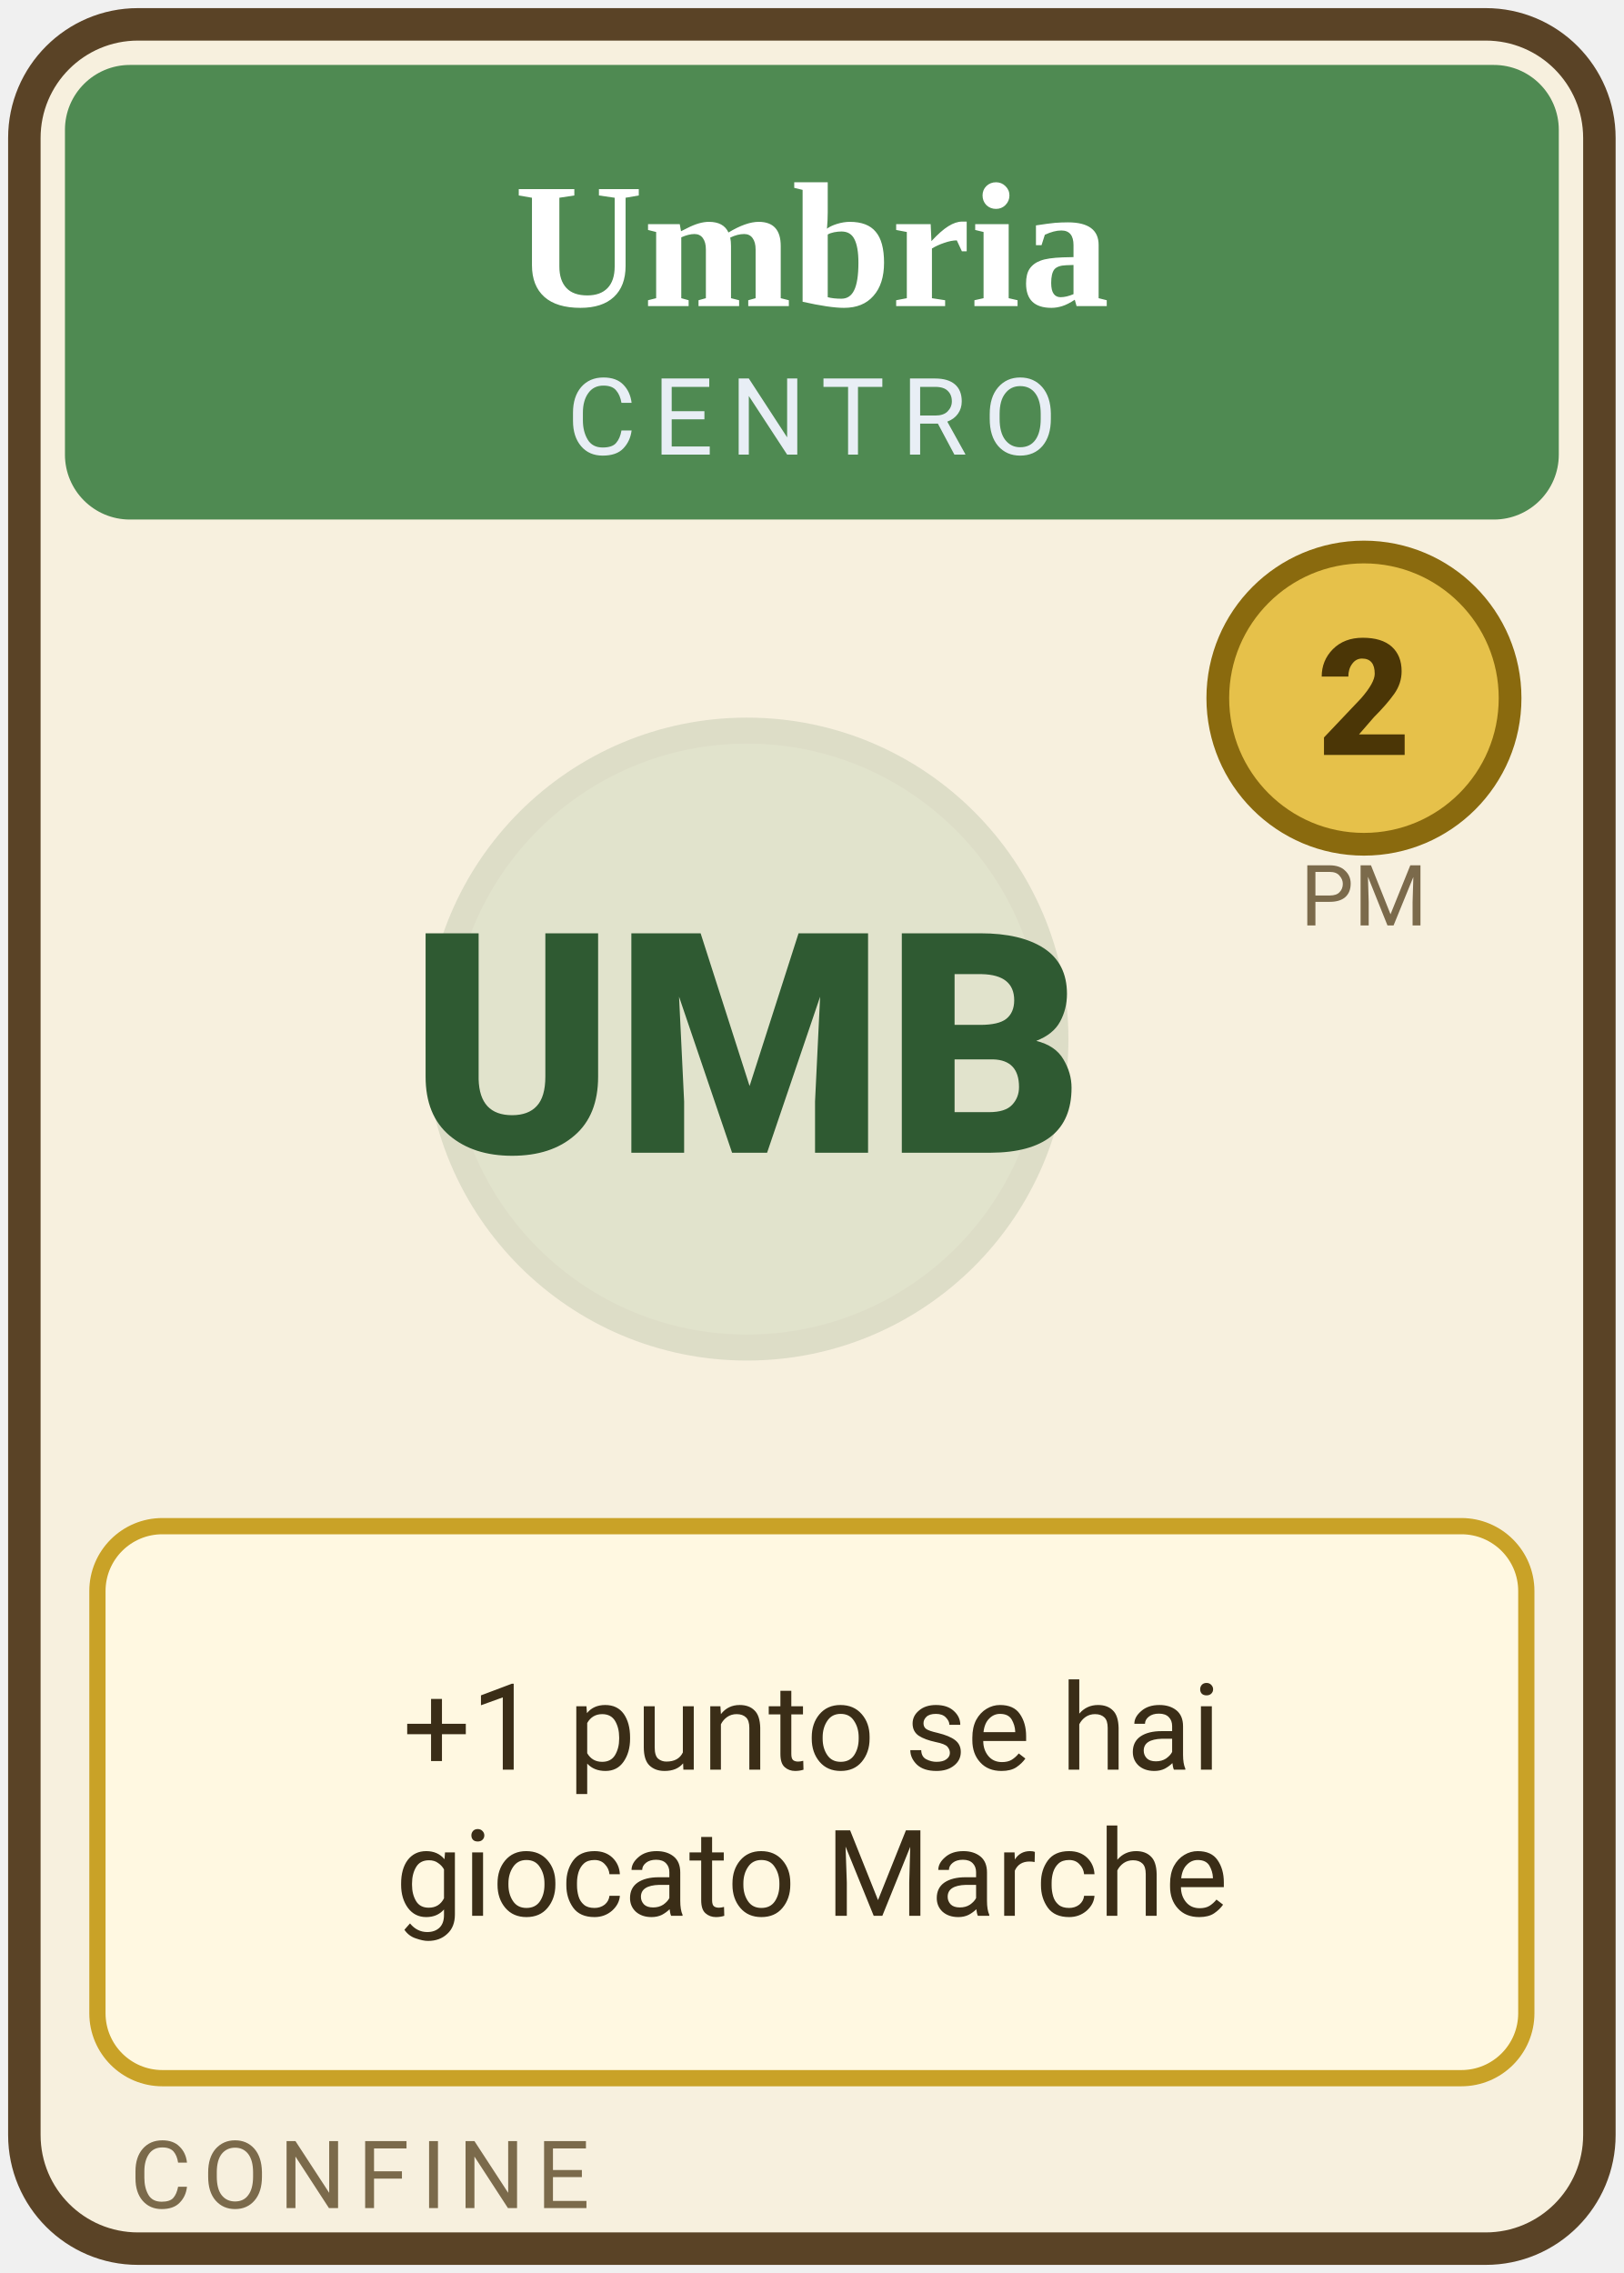
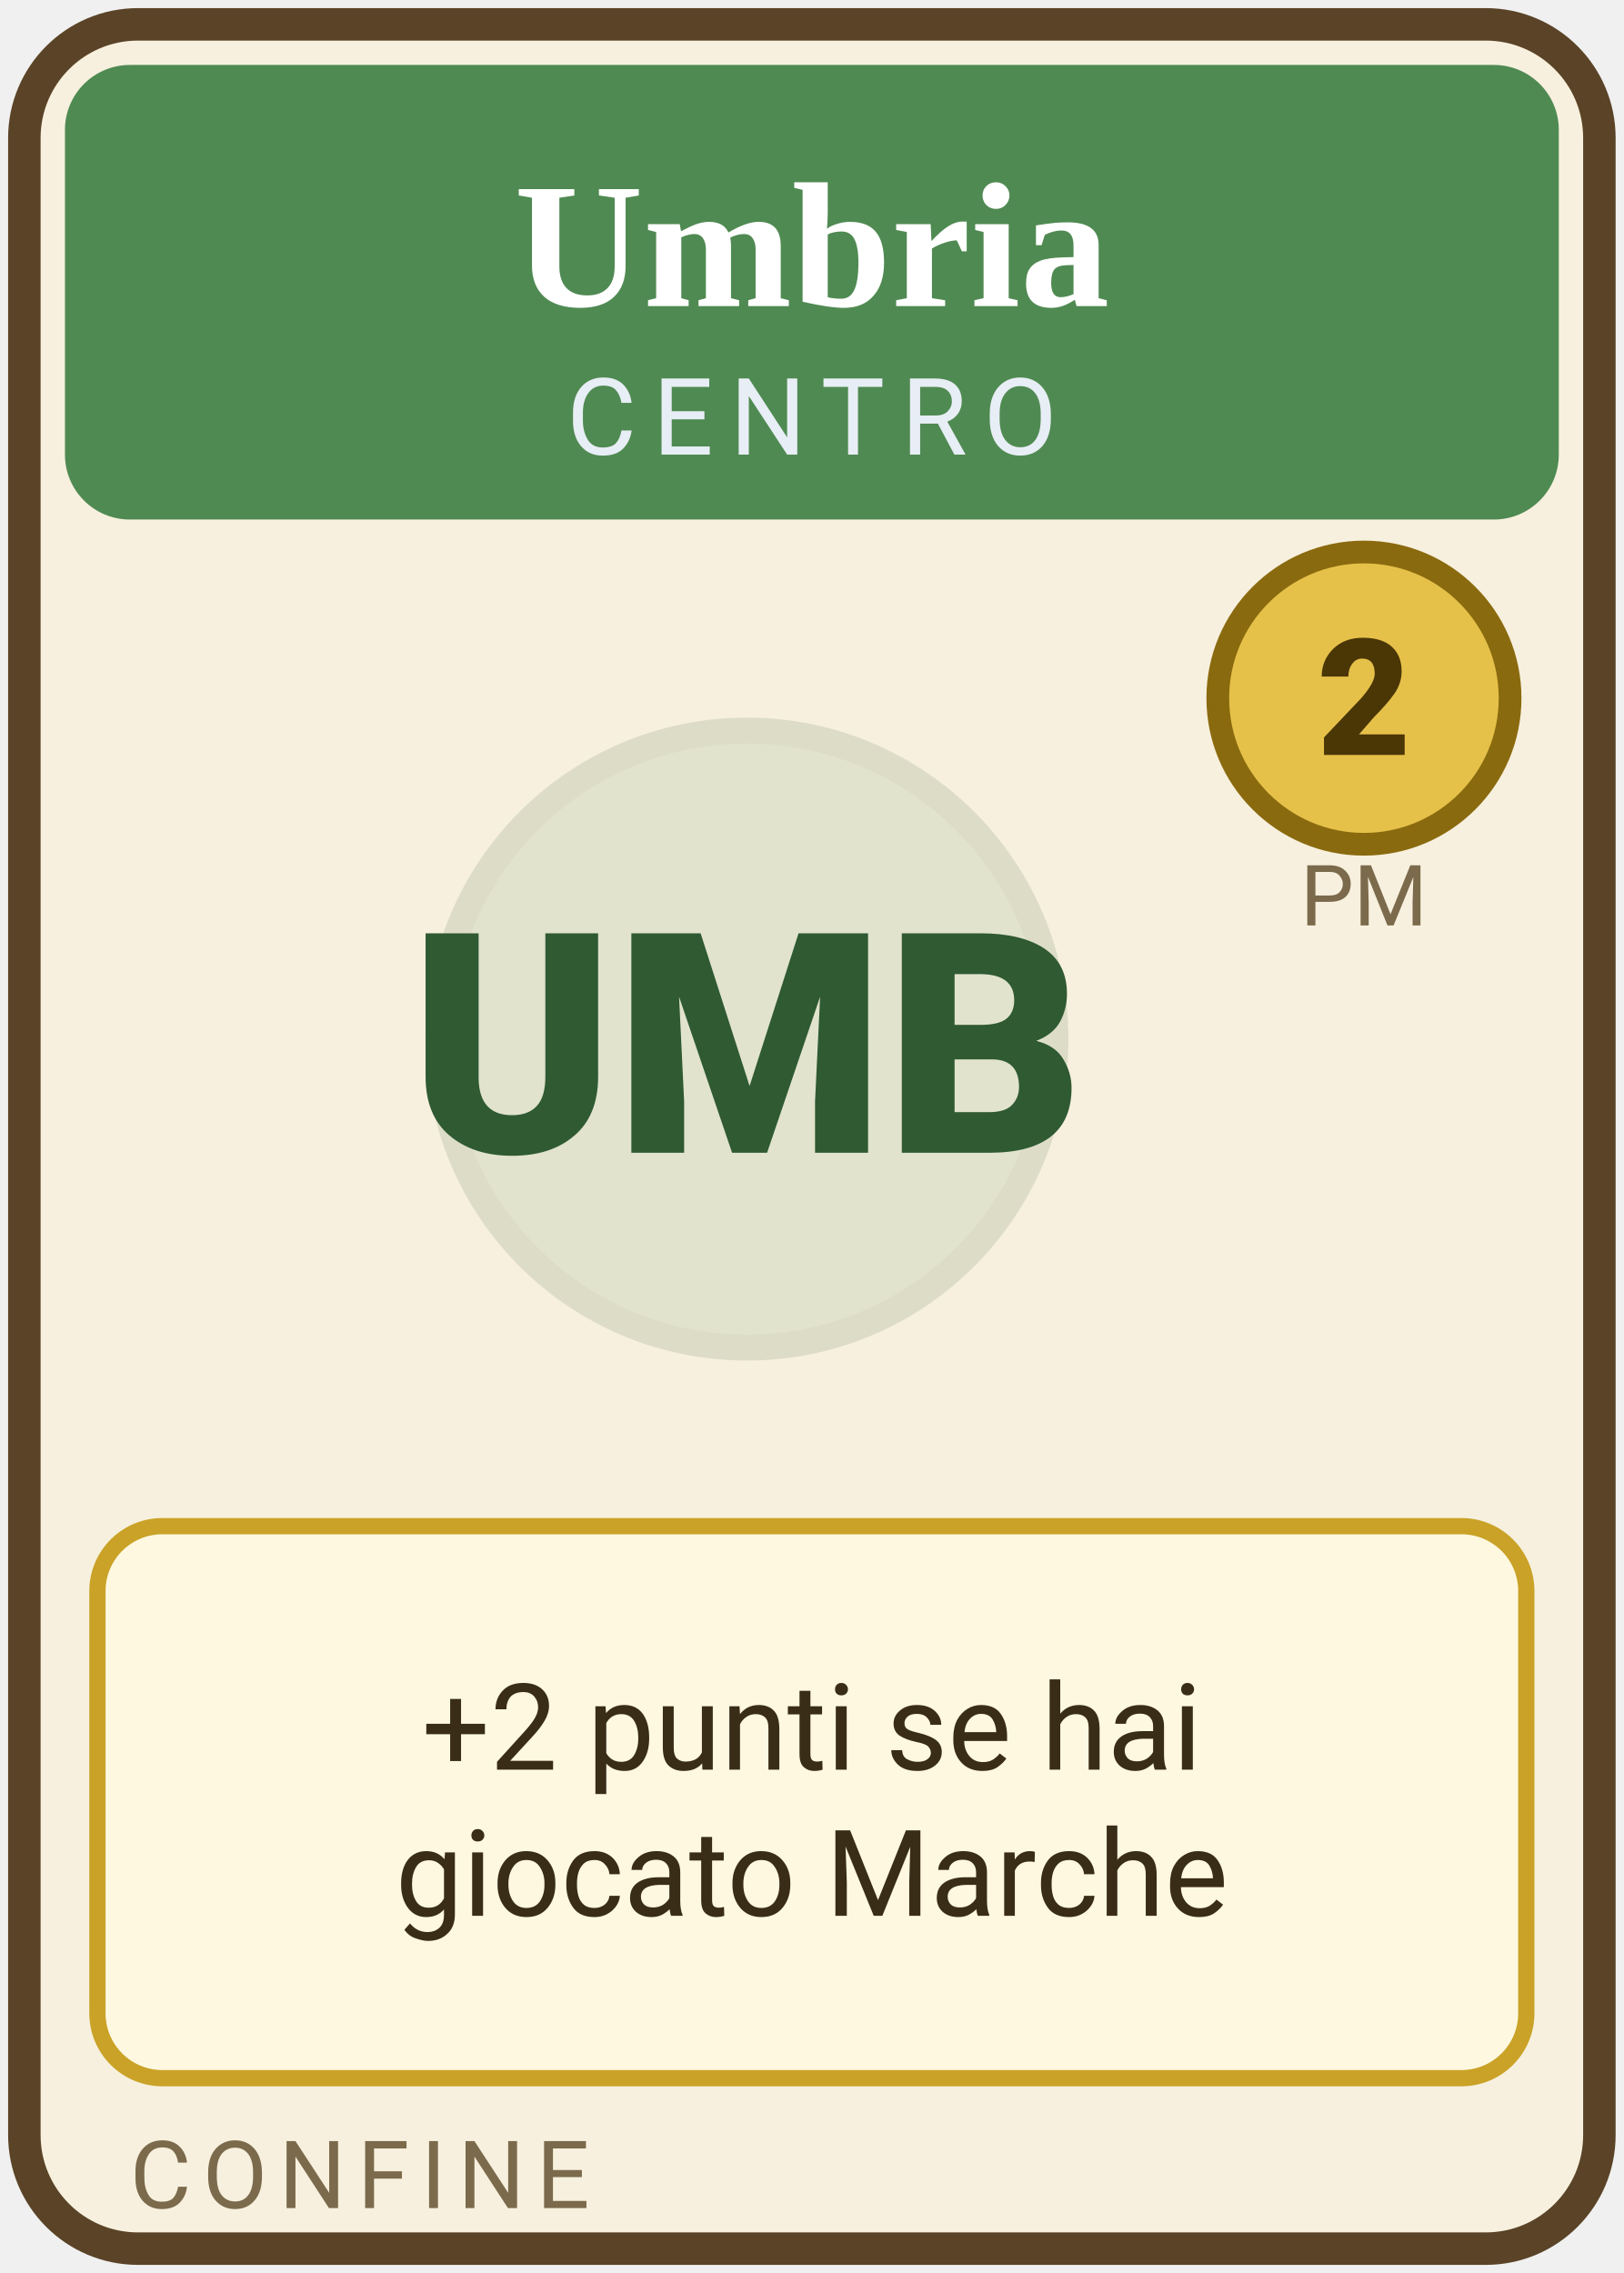
<svg xmlns="http://www.w3.org/2000/svg" width="100" height="140" class="spr card region " viewBox="0 0 100 140" role="img">
  <rect x="1.5" y="1.5" width="97" height="137" rx="7" fill="#f7f0de" stroke="#5a4326" stroke-width="2" />
  <rect x="4" y="4" width="92" height="28" rx="4" fill="#4f8a52" />
  <text x="50" y="18.85" text-anchor="middle" font-size="11.0" font-weight="700" fill="#fff" font-family="Georgia, 'Times New Roman', serif">Umbria</text>
  <text x="50" y="28" text-anchor="middle" font-size="6.6" letter-spacing="1" fill="#e8eef5" font-family="system-ui, -apple-system, 'Segoe UI', Roboto, sans-serif">CENTRO</text>
  <circle cx="46" cy="64" r="19" fill="#4f8a52" opacity=".13" stroke="#2f5a32" stroke-width="1.6" />
  <text x="46" y="71" text-anchor="middle" font-size="19" font-weight="800" fill="#2f5a32" font-family="system-ui, -apple-system, 'Segoe UI', Roboto, sans-serif">UMB</text>
  <circle cx="84" cy="43" r="9" fill="#e6c14a" stroke="#8a6a0e" stroke-width="1.4" />
  <text x="84" y="46.5" text-anchor="middle" font-size="10" font-weight="800" fill="#4b3606" font-family="system-ui, -apple-system, 'Segoe UI', Roboto, sans-serif">2</text>
  <text x="84" y="57" text-anchor="middle" font-size="5.2" fill="#7b6a4b" font-family="system-ui, -apple-system, 'Segoe UI', Roboto, sans-serif">PM</text>
  <rect x="6" y="94" width="88" height="34" rx="4" fill="#fff8e1" stroke="#c9a227" stroke-width="1" />
-   <text x="50" y="109" text-anchor="middle" font-size="7.4" fill="#3a2d17" font-family="system-ui, -apple-system, 'Segoe UI', Roboto, sans-serif">+1 punto se hai</text>
+   <text x="50" y="109" text-anchor="middle" font-size="7.4" fill="#3a2d17" font-family="system-ui, -apple-system, 'Segoe UI', Roboto, sans-serif">+2 punti se hai</text>
  <text x="50" y="118" text-anchor="middle" font-size="7.4" fill="#3a2d17" font-family="system-ui, -apple-system, 'Segoe UI', Roboto, sans-serif">giocato Marche</text>
  <text x="8" y="136" font-size="5.8" letter-spacing=".7" fill="#7b6a4b" font-family="system-ui, -apple-system, 'Segoe UI', Roboto, sans-serif">CONFINE</text>
</svg>
